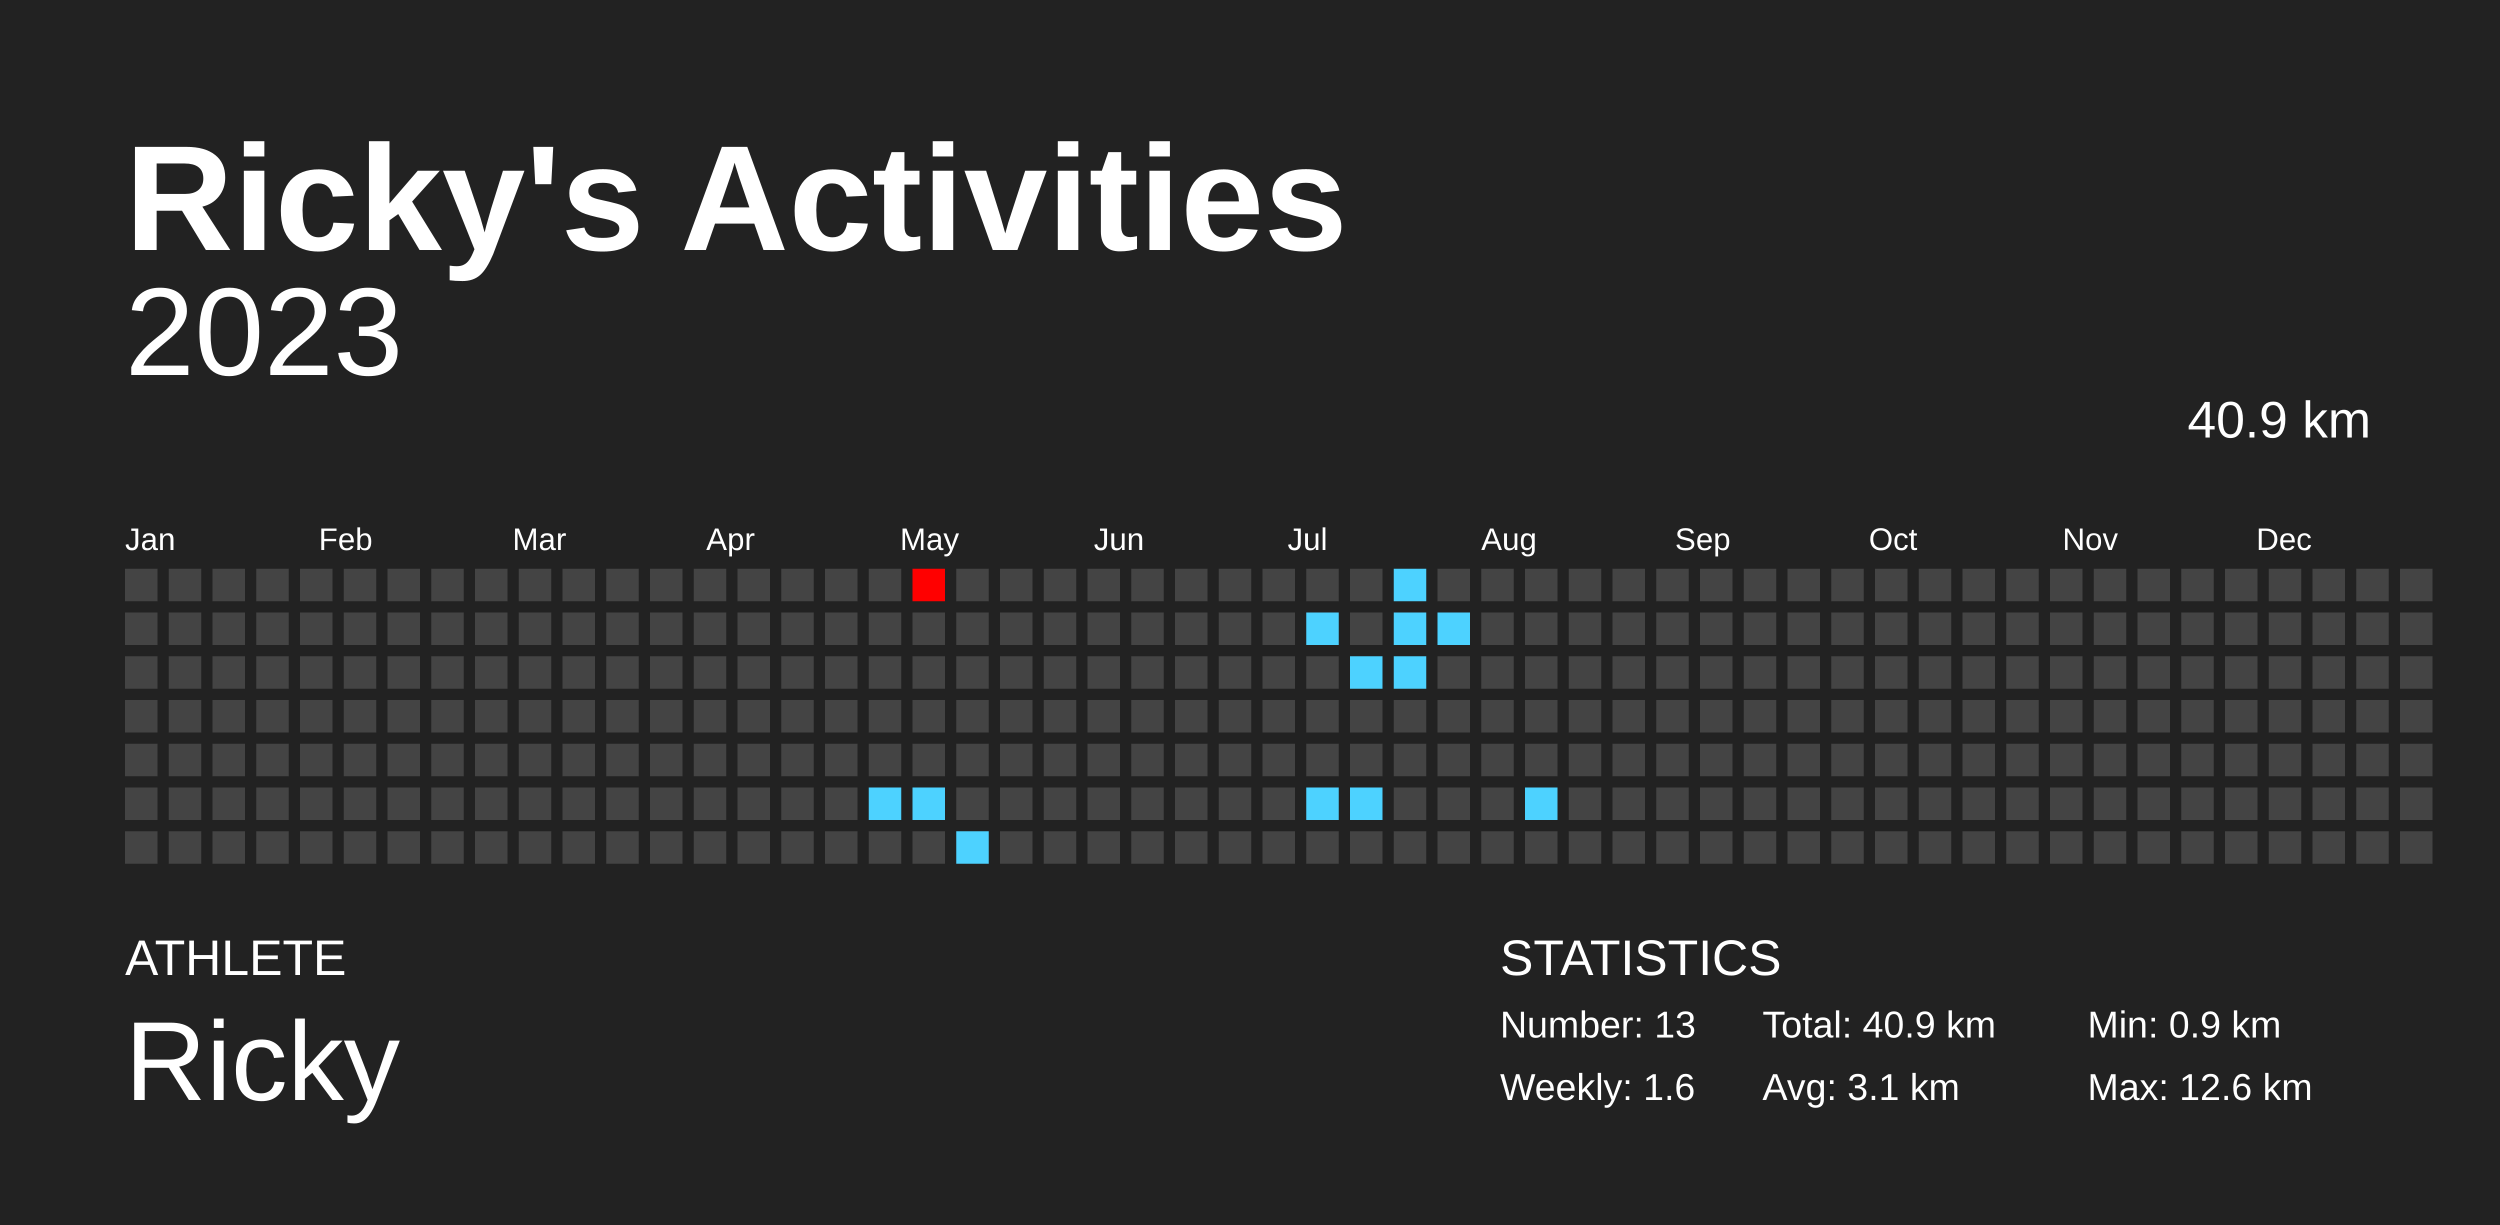
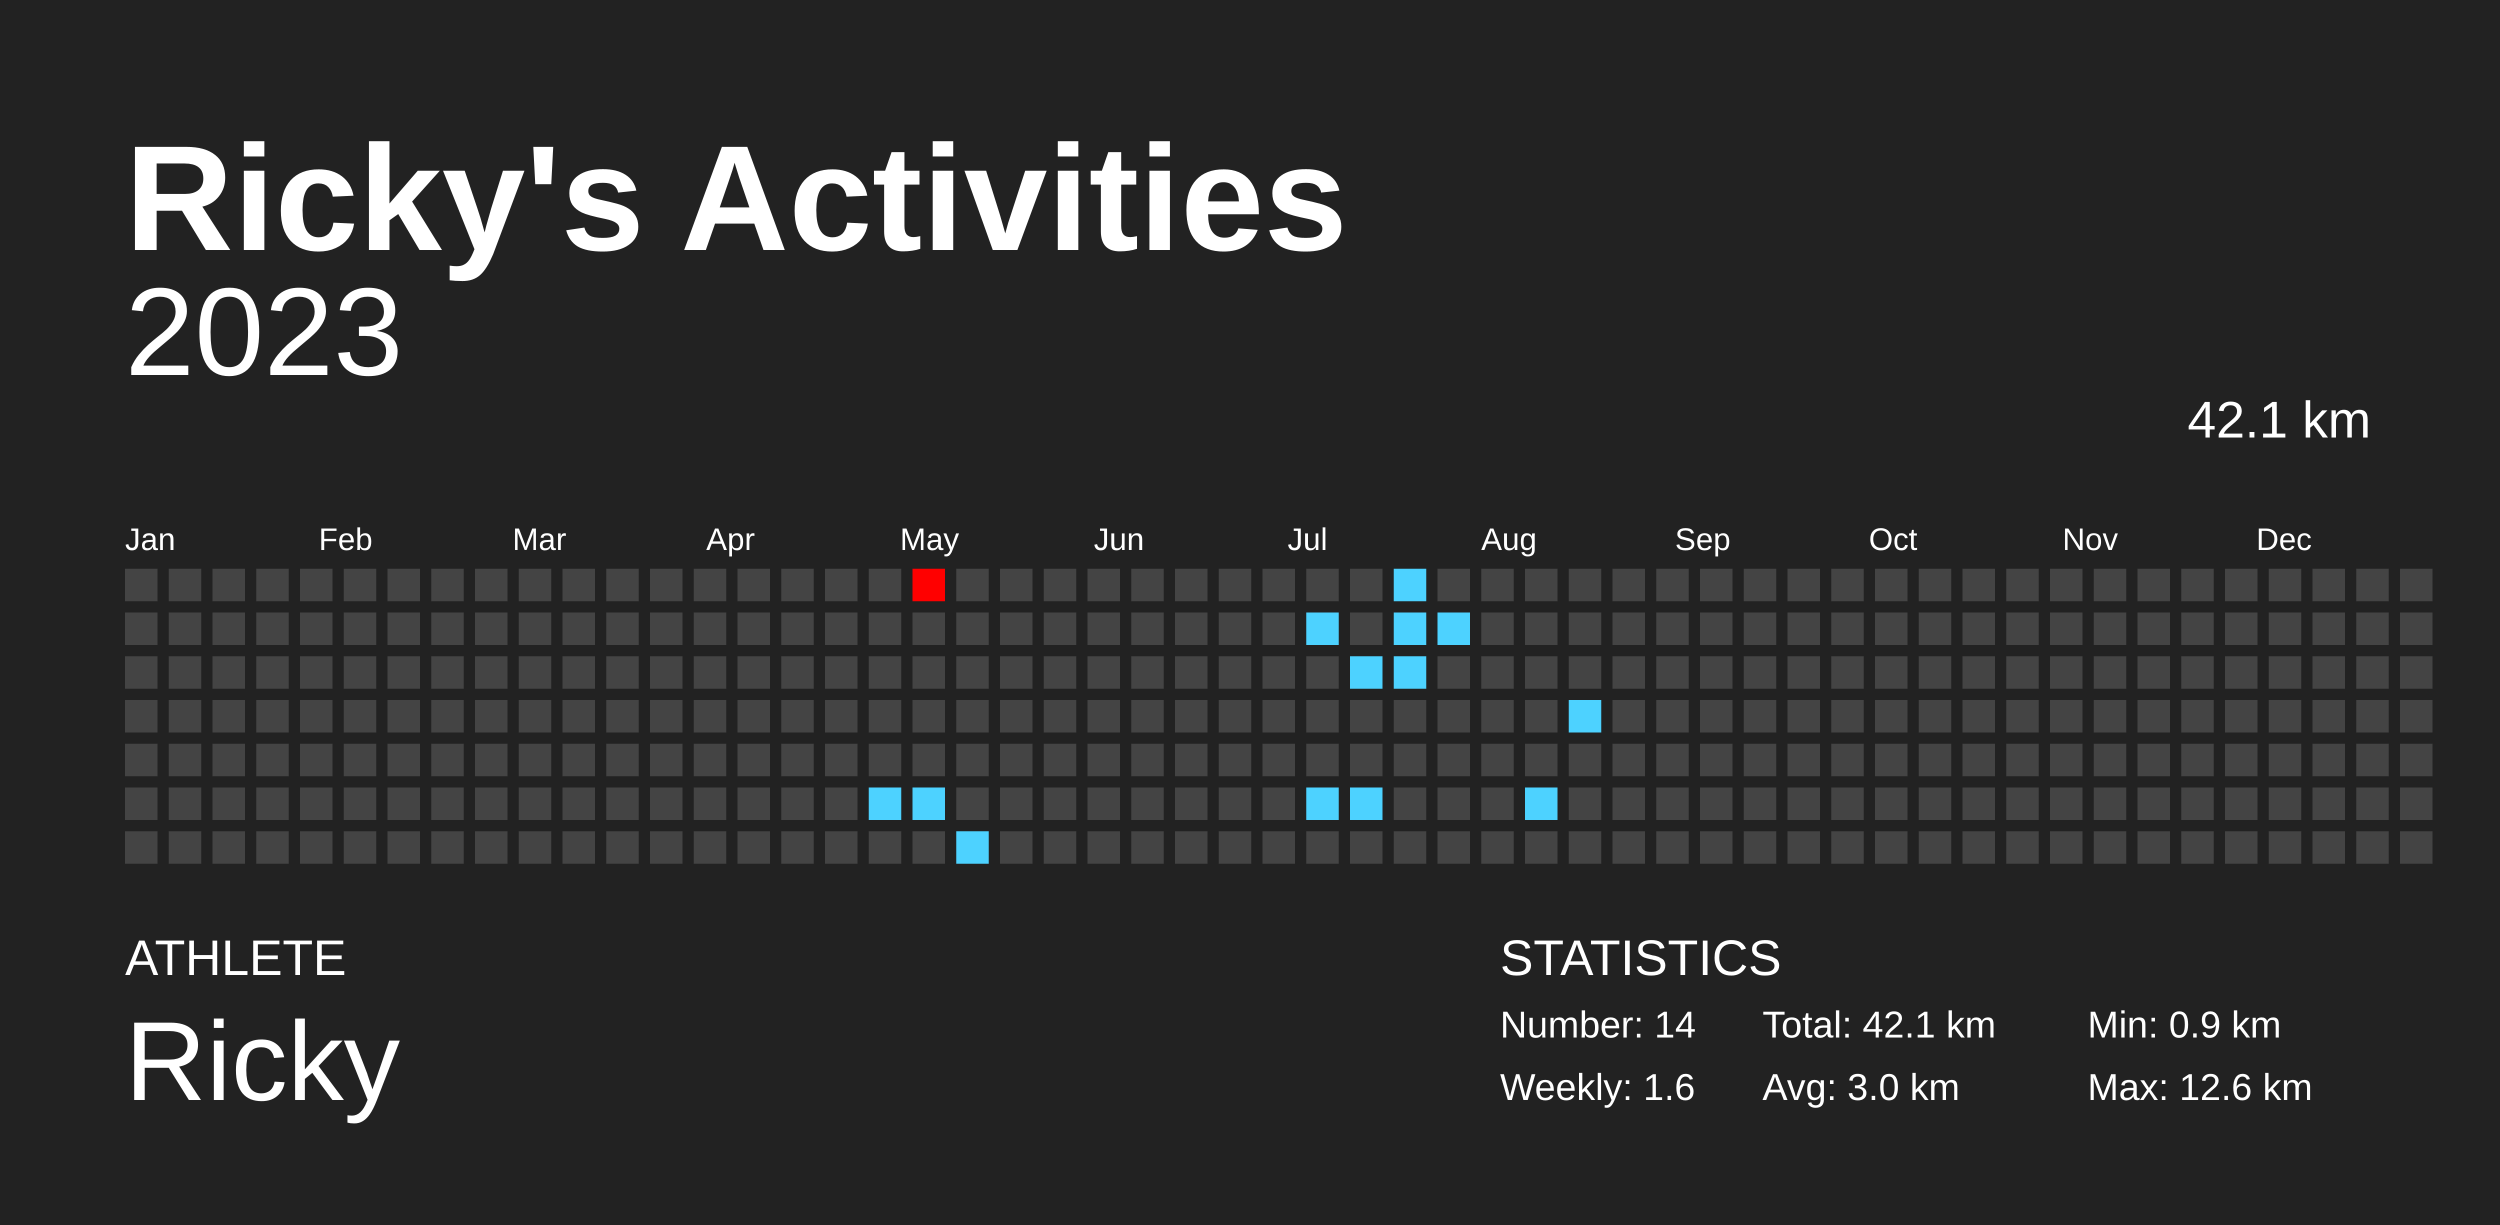
<svg xmlns="http://www.w3.org/2000/svg" baseProfile="full" height="98mm" version="1.1" viewBox="0,0,200,98" width="200mm">
  <defs />
  <rect fill="#222222" height="98" width="200" x="0" y="0" />
  <text fill="#FFFFFF" style="font-size:12px; font-family:Arial; font-weight:bold;" x="10" y="20">Ricky's Activities</text>
  <text fill="#FFFFFF" style="font-size:4px; font-family:Arial" x="10" y="78">ATHLETE</text>
  <text fill="#FFFFFF" style="font-size:9px; font-family:Arial" x="10" y="88">Ricky</text>
  <text fill="#FFFFFF" style="font-size:4px; font-family:Arial" x="120" y="78">STATISTICS</text>
-   <text fill="#FFFFFF" style="font-size:3px; font-family:Arial" x="120" y="83">Number: 13</text>
+   <text fill="#FFFFFF" style="font-size:3px; font-family:Arial" x="120" y="83">Number: 14</text>
  <text fill="#FFFFFF" style="font-size:3px; font-family:Arial" x="120" y="88">Weekly: 1.6</text>
-   <text fill="#FFFFFF" style="font-size:3px; font-family:Arial" x="141" y="83">Total: 40.9 km</text>
-   <text fill="#FFFFFF" style="font-size:3px; font-family:Arial" x="141" y="88">Avg: 3.1 km</text>
+   <text fill="#FFFFFF" style="font-size:3px; font-family:Arial" x="141" y="83">Total: 42.1 km</text>
+   <text fill="#FFFFFF" style="font-size:3px; font-family:Arial" x="141" y="88">Avg: 3.0 km</text>
  <text fill="#FFFFFF" style="font-size:3px; font-family:Arial" x="167" y="83">Min: 0.9 km</text>
  <text fill="#FFFFFF" style="font-size:3px; font-family:Arial" x="167" y="88">Max: 12.6 km</text>
  <text alignment-baseline="hanging" fill="#FFFFFF" style="font-size:10.0px; font-family:Arial;" x="10" y="30">2023</text>
-   <text alignment-baseline="hanging" fill="#FFFFFF" style="font-size:4.125px; font-family:Arial;" x="175" y="35">40.9 km</text>
+   <text alignment-baseline="hanging" fill="#FFFFFF" style="font-size:4.125px; font-family:Arial;" x="175" y="35">42.1 km</text>
  <text fill="#FFFFFF" style="font-size:2.5px; font-family:Arial" x="10.0" y="44">Jan</text>
  <text fill="#FFFFFF" style="font-size:2.5px; font-family:Arial" x="25.5" y="44">Feb</text>
  <text fill="#FFFFFF" style="font-size:2.5px; font-family:Arial" x="41.0" y="44">Mar</text>
  <text fill="#FFFFFF" style="font-size:2.5px; font-family:Arial" x="56.5" y="44">Apr</text>
  <text fill="#FFFFFF" style="font-size:2.5px; font-family:Arial" x="72.0" y="44">May</text>
  <text fill="#FFFFFF" style="font-size:2.5px; font-family:Arial" x="87.5" y="44">Jun</text>
  <text fill="#FFFFFF" style="font-size:2.5px; font-family:Arial" x="103.0" y="44">Jul</text>
  <text fill="#FFFFFF" style="font-size:2.5px; font-family:Arial" x="118.5" y="44">Aug</text>
  <text fill="#FFFFFF" style="font-size:2.5px; font-family:Arial" x="134.0" y="44">Sep</text>
  <text fill="#FFFFFF" style="font-size:2.5px; font-family:Arial" x="149.5" y="44">Oct</text>
  <text fill="#FFFFFF" style="font-size:2.5px; font-family:Arial" x="165.0" y="44">Nov</text>
  <text fill="#FFFFFF" style="font-size:2.5px; font-family:Arial" x="180.5" y="44">Dec</text>
  <rect fill="#444444" height="2.6" width="2.6" x="10.0" y="45.5" />
  <rect fill="#444444" height="2.6" width="2.6" x="10.0" y="49.0" />
  <rect fill="#444444" height="2.6" width="2.6" x="10.0" y="52.5" />
  <rect fill="#444444" height="2.6" width="2.6" x="10.0" y="56.0" />
  <rect fill="#444444" height="2.6" width="2.6" x="10.0" y="59.5" />
  <rect fill="#444444" height="2.6" width="2.6" x="10.0" y="63.0" />
  <rect fill="#444444" height="2.6" width="2.6" x="10.0" y="66.5" />
  <rect fill="#444444" height="2.6" width="2.6" x="13.5" y="45.5" />
  <rect fill="#444444" height="2.6" width="2.6" x="13.5" y="49.0" />
  <rect fill="#444444" height="2.6" width="2.6" x="13.5" y="52.5" />
  <rect fill="#444444" height="2.6" width="2.6" x="13.5" y="56.0" />
  <rect fill="#444444" height="2.6" width="2.6" x="13.5" y="59.5" />
  <rect fill="#444444" height="2.6" width="2.6" x="13.5" y="63.0" />
  <rect fill="#444444" height="2.6" width="2.6" x="13.5" y="66.5" />
  <rect fill="#444444" height="2.6" width="2.6" x="17.0" y="45.5" />
  <rect fill="#444444" height="2.6" width="2.6" x="17.0" y="49.0" />
  <rect fill="#444444" height="2.6" width="2.6" x="17.0" y="52.5" />
  <rect fill="#444444" height="2.6" width="2.6" x="17.0" y="56.0" />
  <rect fill="#444444" height="2.6" width="2.6" x="17.0" y="59.5" />
  <rect fill="#444444" height="2.6" width="2.6" x="17.0" y="63.0" />
  <rect fill="#444444" height="2.6" width="2.6" x="17.0" y="66.5" />
  <rect fill="#444444" height="2.6" width="2.6" x="20.5" y="45.5" />
  <rect fill="#444444" height="2.6" width="2.6" x="20.5" y="49.0" />
  <rect fill="#444444" height="2.6" width="2.6" x="20.5" y="52.5" />
  <rect fill="#444444" height="2.6" width="2.6" x="20.5" y="56.0" />
  <rect fill="#444444" height="2.6" width="2.6" x="20.5" y="59.5" />
  <rect fill="#444444" height="2.6" width="2.6" x="20.5" y="63.0" />
  <rect fill="#444444" height="2.6" width="2.6" x="20.5" y="66.5" />
  <rect fill="#444444" height="2.6" width="2.6" x="24.0" y="45.5" />
  <rect fill="#444444" height="2.6" width="2.6" x="24.0" y="49.0" />
  <rect fill="#444444" height="2.6" width="2.6" x="24.0" y="52.5" />
  <rect fill="#444444" height="2.6" width="2.6" x="24.0" y="56.0" />
  <rect fill="#444444" height="2.6" width="2.6" x="24.0" y="59.5" />
  <rect fill="#444444" height="2.6" width="2.6" x="24.0" y="63.0" />
  <rect fill="#444444" height="2.6" width="2.6" x="24.0" y="66.5" />
  <rect fill="#444444" height="2.6" width="2.6" x="27.5" y="45.5" />
  <rect fill="#444444" height="2.6" width="2.6" x="27.5" y="49.0" />
  <rect fill="#444444" height="2.6" width="2.6" x="27.5" y="52.5" />
  <rect fill="#444444" height="2.6" width="2.6" x="27.5" y="56.0" />
  <rect fill="#444444" height="2.6" width="2.6" x="27.5" y="59.5" />
  <rect fill="#444444" height="2.6" width="2.6" x="27.5" y="63.0" />
  <rect fill="#444444" height="2.6" width="2.6" x="27.5" y="66.5" />
  <rect fill="#444444" height="2.6" width="2.6" x="31.0" y="45.5" />
  <rect fill="#444444" height="2.6" width="2.6" x="31.0" y="49.0" />
  <rect fill="#444444" height="2.6" width="2.6" x="31.0" y="52.5" />
  <rect fill="#444444" height="2.6" width="2.6" x="31.0" y="56.0" />
  <rect fill="#444444" height="2.6" width="2.6" x="31.0" y="59.5" />
  <rect fill="#444444" height="2.6" width="2.6" x="31.0" y="63.0" />
  <rect fill="#444444" height="2.6" width="2.6" x="31.0" y="66.5" />
  <rect fill="#444444" height="2.6" width="2.6" x="34.5" y="45.5" />
  <rect fill="#444444" height="2.6" width="2.6" x="34.5" y="49.0" />
  <rect fill="#444444" height="2.6" width="2.6" x="34.5" y="52.5" />
  <rect fill="#444444" height="2.6" width="2.6" x="34.5" y="56.0" />
  <rect fill="#444444" height="2.6" width="2.6" x="34.5" y="59.5" />
  <rect fill="#444444" height="2.6" width="2.6" x="34.5" y="63.0" />
  <rect fill="#444444" height="2.6" width="2.6" x="34.5" y="66.5" />
  <rect fill="#444444" height="2.6" width="2.6" x="38.0" y="45.5" />
  <rect fill="#444444" height="2.6" width="2.6" x="38.0" y="49.0" />
  <rect fill="#444444" height="2.6" width="2.6" x="38.0" y="52.5" />
  <rect fill="#444444" height="2.6" width="2.6" x="38.0" y="56.0" />
  <rect fill="#444444" height="2.6" width="2.6" x="38.0" y="59.5" />
  <rect fill="#444444" height="2.6" width="2.6" x="38.0" y="63.0" />
  <rect fill="#444444" height="2.6" width="2.6" x="38.0" y="66.5" />
  <rect fill="#444444" height="2.6" width="2.6" x="41.5" y="45.5" />
  <rect fill="#444444" height="2.6" width="2.6" x="41.5" y="49.0" />
  <rect fill="#444444" height="2.6" width="2.6" x="41.5" y="52.5" />
  <rect fill="#444444" height="2.6" width="2.6" x="41.5" y="56.0" />
  <rect fill="#444444" height="2.6" width="2.6" x="41.5" y="59.5" />
  <rect fill="#444444" height="2.6" width="2.6" x="41.5" y="63.0" />
  <rect fill="#444444" height="2.6" width="2.6" x="41.5" y="66.5" />
  <rect fill="#444444" height="2.6" width="2.6" x="45.0" y="45.5" />
  <rect fill="#444444" height="2.6" width="2.6" x="45.0" y="49.0" />
  <rect fill="#444444" height="2.6" width="2.6" x="45.0" y="52.5" />
  <rect fill="#444444" height="2.6" width="2.6" x="45.0" y="56.0" />
  <rect fill="#444444" height="2.6" width="2.6" x="45.0" y="59.5" />
  <rect fill="#444444" height="2.6" width="2.6" x="45.0" y="63.0" />
  <rect fill="#444444" height="2.6" width="2.6" x="45.0" y="66.5" />
  <rect fill="#444444" height="2.6" width="2.6" x="48.5" y="45.5" />
  <rect fill="#444444" height="2.6" width="2.6" x="48.5" y="49.0" />
  <rect fill="#444444" height="2.6" width="2.6" x="48.5" y="52.5" />
  <rect fill="#444444" height="2.6" width="2.6" x="48.5" y="56.0" />
  <rect fill="#444444" height="2.6" width="2.6" x="48.5" y="59.5" />
  <rect fill="#444444" height="2.6" width="2.6" x="48.5" y="63.0" />
  <rect fill="#444444" height="2.6" width="2.6" x="48.5" y="66.5" />
  <rect fill="#444444" height="2.6" width="2.6" x="52.0" y="45.5" />
  <rect fill="#444444" height="2.6" width="2.6" x="52.0" y="49.0" />
  <rect fill="#444444" height="2.6" width="2.6" x="52.0" y="52.5" />
  <rect fill="#444444" height="2.6" width="2.6" x="52.0" y="56.0" />
  <rect fill="#444444" height="2.6" width="2.6" x="52.0" y="59.5" />
  <rect fill="#444444" height="2.6" width="2.6" x="52.0" y="63.0" />
  <rect fill="#444444" height="2.6" width="2.6" x="52.0" y="66.5" />
  <rect fill="#444444" height="2.6" width="2.6" x="55.5" y="45.5" />
  <rect fill="#444444" height="2.6" width="2.6" x="55.5" y="49.0" />
  <rect fill="#444444" height="2.6" width="2.6" x="55.5" y="52.5" />
  <rect fill="#444444" height="2.6" width="2.6" x="55.5" y="56.0" />
  <rect fill="#444444" height="2.6" width="2.6" x="55.5" y="59.5" />
  <rect fill="#444444" height="2.6" width="2.6" x="55.5" y="63.0" />
  <rect fill="#444444" height="2.6" width="2.6" x="55.5" y="66.5" />
  <rect fill="#444444" height="2.6" width="2.6" x="59.0" y="45.5" />
  <rect fill="#444444" height="2.6" width="2.6" x="59.0" y="49.0" />
  <rect fill="#444444" height="2.6" width="2.6" x="59.0" y="52.5" />
  <rect fill="#444444" height="2.6" width="2.6" x="59.0" y="56.0" />
  <rect fill="#444444" height="2.6" width="2.6" x="59.0" y="59.5" />
  <rect fill="#444444" height="2.6" width="2.6" x="59.0" y="63.0" />
  <rect fill="#444444" height="2.6" width="2.6" x="59.0" y="66.5" />
  <rect fill="#444444" height="2.6" width="2.6" x="62.5" y="45.5" />
  <rect fill="#444444" height="2.6" width="2.6" x="62.5" y="49.0" />
  <rect fill="#444444" height="2.6" width="2.6" x="62.5" y="52.5" />
  <rect fill="#444444" height="2.6" width="2.6" x="62.5" y="56.0" />
  <rect fill="#444444" height="2.6" width="2.6" x="62.5" y="59.5" />
  <rect fill="#444444" height="2.6" width="2.6" x="62.5" y="63.0" />
  <rect fill="#444444" height="2.6" width="2.6" x="62.5" y="66.5" />
  <rect fill="#444444" height="2.6" width="2.6" x="66.0" y="45.5" />
  <rect fill="#444444" height="2.6" width="2.6" x="66.0" y="49.0" />
  <rect fill="#444444" height="2.6" width="2.6" x="66.0" y="52.5" />
  <rect fill="#444444" height="2.6" width="2.6" x="66.0" y="56.0" />
  <rect fill="#444444" height="2.6" width="2.6" x="66.0" y="59.5" />
  <rect fill="#444444" height="2.6" width="2.6" x="66.0" y="63.0" />
  <rect fill="#444444" height="2.6" width="2.6" x="66.0" y="66.5" />
  <rect fill="#444444" height="2.6" width="2.6" x="69.5" y="45.5" />
  <rect fill="#444444" height="2.6" width="2.6" x="69.5" y="49.0" />
  <rect fill="#444444" height="2.6" width="2.6" x="69.5" y="52.5" />
  <rect fill="#444444" height="2.6" width="2.6" x="69.5" y="56.0" />
  <rect fill="#444444" height="2.6" width="2.6" x="69.5" y="59.5" />
  <rect fill="#4dd2ff" height="2.6" width="2.6" x="69.5" y="63.0" />
  <rect fill="#444444" height="2.6" width="2.6" x="69.5" y="66.5" />
  <rect fill="#ff0000" height="2.6" width="2.6" x="73.0" y="45.5" />
  <rect fill="#444444" height="2.6" width="2.6" x="73.0" y="49.0" />
  <rect fill="#444444" height="2.6" width="2.6" x="73.0" y="52.5" />
  <rect fill="#444444" height="2.6" width="2.6" x="73.0" y="56.0" />
  <rect fill="#444444" height="2.6" width="2.6" x="73.0" y="59.5" />
  <rect fill="#4dd2ff" height="2.6" width="2.6" x="73.0" y="63.0" />
  <rect fill="#444444" height="2.6" width="2.6" x="73.0" y="66.5" />
  <rect fill="#444444" height="2.6" width="2.6" x="76.5" y="45.5" />
  <rect fill="#444444" height="2.6" width="2.6" x="76.5" y="49.0" />
  <rect fill="#444444" height="2.6" width="2.6" x="76.5" y="52.5" />
  <rect fill="#444444" height="2.6" width="2.6" x="76.5" y="56.0" />
  <rect fill="#444444" height="2.6" width="2.6" x="76.5" y="59.5" />
  <rect fill="#444444" height="2.6" width="2.6" x="76.5" y="63.0" />
  <rect fill="#4dd2ff" height="2.6" width="2.6" x="76.5" y="66.5" />
  <rect fill="#444444" height="2.6" width="2.6" x="80.0" y="45.5" />
  <rect fill="#444444" height="2.6" width="2.6" x="80.0" y="49.0" />
  <rect fill="#444444" height="2.6" width="2.6" x="80.0" y="52.5" />
  <rect fill="#444444" height="2.6" width="2.6" x="80.0" y="56.0" />
  <rect fill="#444444" height="2.6" width="2.6" x="80.0" y="59.5" />
  <rect fill="#444444" height="2.6" width="2.6" x="80.0" y="63.0" />
  <rect fill="#444444" height="2.6" width="2.6" x="80.0" y="66.5" />
  <rect fill="#444444" height="2.6" width="2.6" x="83.5" y="45.5" />
  <rect fill="#444444" height="2.6" width="2.6" x="83.5" y="49.0" />
  <rect fill="#444444" height="2.6" width="2.6" x="83.5" y="52.5" />
  <rect fill="#444444" height="2.6" width="2.6" x="83.5" y="56.0" />
  <rect fill="#444444" height="2.6" width="2.6" x="83.5" y="59.5" />
  <rect fill="#444444" height="2.6" width="2.6" x="83.5" y="63.0" />
  <rect fill="#444444" height="2.6" width="2.6" x="83.5" y="66.5" />
  <rect fill="#444444" height="2.6" width="2.6" x="87.0" y="45.5" />
  <rect fill="#444444" height="2.6" width="2.6" x="87.0" y="49.0" />
  <rect fill="#444444" height="2.6" width="2.6" x="87.0" y="52.5" />
  <rect fill="#444444" height="2.6" width="2.6" x="87.0" y="56.0" />
  <rect fill="#444444" height="2.6" width="2.6" x="87.0" y="59.5" />
  <rect fill="#444444" height="2.6" width="2.6" x="87.0" y="63.0" />
  <rect fill="#444444" height="2.6" width="2.6" x="87.0" y="66.5" />
  <rect fill="#444444" height="2.6" width="2.6" x="90.5" y="45.5" />
  <rect fill="#444444" height="2.6" width="2.6" x="90.5" y="49.0" />
  <rect fill="#444444" height="2.6" width="2.6" x="90.5" y="52.5" />
  <rect fill="#444444" height="2.6" width="2.6" x="90.5" y="56.0" />
  <rect fill="#444444" height="2.6" width="2.6" x="90.5" y="59.5" />
  <rect fill="#444444" height="2.6" width="2.6" x="90.5" y="63.0" />
  <rect fill="#444444" height="2.6" width="2.6" x="90.5" y="66.5" />
  <rect fill="#444444" height="2.6" width="2.6" x="94.0" y="45.5" />
  <rect fill="#444444" height="2.6" width="2.6" x="94.0" y="49.0" />
  <rect fill="#444444" height="2.6" width="2.6" x="94.0" y="52.5" />
  <rect fill="#444444" height="2.6" width="2.6" x="94.0" y="56.0" />
  <rect fill="#444444" height="2.6" width="2.6" x="94.0" y="59.5" />
  <rect fill="#444444" height="2.6" width="2.6" x="94.0" y="63.0" />
  <rect fill="#444444" height="2.6" width="2.6" x="94.0" y="66.5" />
  <rect fill="#444444" height="2.6" width="2.6" x="97.5" y="45.5" />
  <rect fill="#444444" height="2.6" width="2.6" x="97.5" y="49.0" />
  <rect fill="#444444" height="2.6" width="2.6" x="97.5" y="52.5" />
  <rect fill="#444444" height="2.6" width="2.6" x="97.5" y="56.0" />
  <rect fill="#444444" height="2.6" width="2.6" x="97.5" y="59.5" />
  <rect fill="#444444" height="2.6" width="2.6" x="97.5" y="63.0" />
  <rect fill="#444444" height="2.6" width="2.6" x="97.5" y="66.5" />
  <rect fill="#444444" height="2.6" width="2.6" x="101.0" y="45.5" />
  <rect fill="#444444" height="2.6" width="2.6" x="101.0" y="49.0" />
  <rect fill="#444444" height="2.6" width="2.6" x="101.0" y="52.5" />
  <rect fill="#444444" height="2.6" width="2.6" x="101.0" y="56.0" />
  <rect fill="#444444" height="2.6" width="2.6" x="101.0" y="59.5" />
  <rect fill="#444444" height="2.6" width="2.6" x="101.0" y="63.0" />
  <rect fill="#444444" height="2.6" width="2.6" x="101.0" y="66.5" />
  <rect fill="#444444" height="2.6" width="2.6" x="104.5" y="45.5" />
  <rect fill="#4dd2ff" height="2.6" width="2.6" x="104.5" y="49.0" />
  <rect fill="#444444" height="2.6" width="2.6" x="104.5" y="52.5" />
  <rect fill="#444444" height="2.6" width="2.6" x="104.5" y="56.0" />
  <rect fill="#444444" height="2.6" width="2.6" x="104.5" y="59.5" />
  <rect fill="#4dd2ff" height="2.6" width="2.6" x="104.5" y="63.0" />
  <rect fill="#444444" height="2.6" width="2.6" x="104.5" y="66.5" />
  <rect fill="#444444" height="2.6" width="2.6" x="108.0" y="45.5" />
  <rect fill="#444444" height="2.6" width="2.6" x="108.0" y="49.0" />
  <rect fill="#4dd2ff" height="2.6" width="2.6" x="108.0" y="52.5" />
  <rect fill="#444444" height="2.6" width="2.6" x="108.0" y="56.0" />
  <rect fill="#444444" height="2.6" width="2.6" x="108.0" y="59.5" />
  <rect fill="#4dd2ff" height="2.6" width="2.6" x="108.0" y="63.0" />
  <rect fill="#444444" height="2.6" width="2.6" x="108.0" y="66.5" />
  <rect fill="#4dd2ff" height="2.6" width="2.6" x="111.5" y="45.5" />
  <rect fill="#4dd2ff" height="2.6" width="2.6" x="111.5" y="49.0" />
  <rect fill="#4dd2ff" height="2.6" width="2.6" x="111.5" y="52.5" />
  <rect fill="#444444" height="2.6" width="2.6" x="111.5" y="56.0" />
  <rect fill="#444444" height="2.6" width="2.6" x="111.5" y="59.5" />
  <rect fill="#444444" height="2.6" width="2.6" x="111.5" y="63.0" />
  <rect fill="#444444" height="2.6" width="2.6" x="111.5" y="66.5" />
  <rect fill="#444444" height="2.6" width="2.6" x="115.0" y="45.5" />
  <rect fill="#4dd2ff" height="2.6" width="2.6" x="115.0" y="49.0" />
  <rect fill="#444444" height="2.6" width="2.6" x="115.0" y="52.5" />
  <rect fill="#444444" height="2.6" width="2.6" x="115.0" y="56.0" />
  <rect fill="#444444" height="2.6" width="2.6" x="115.0" y="59.5" />
  <rect fill="#444444" height="2.6" width="2.6" x="115.0" y="63.0" />
  <rect fill="#444444" height="2.6" width="2.6" x="115.0" y="66.5" />
  <rect fill="#444444" height="2.6" width="2.6" x="118.5" y="45.5" />
  <rect fill="#444444" height="2.6" width="2.6" x="118.5" y="49.0" />
  <rect fill="#444444" height="2.6" width="2.6" x="118.5" y="52.5" />
  <rect fill="#444444" height="2.6" width="2.6" x="118.5" y="56.0" />
  <rect fill="#444444" height="2.6" width="2.6" x="118.5" y="59.5" />
  <rect fill="#444444" height="2.6" width="2.6" x="118.5" y="63.0" />
  <rect fill="#444444" height="2.6" width="2.6" x="118.5" y="66.5" />
  <rect fill="#444444" height="2.6" width="2.6" x="122.0" y="45.5" />
  <rect fill="#444444" height="2.6" width="2.6" x="122.0" y="49.0" />
  <rect fill="#444444" height="2.6" width="2.6" x="122.0" y="52.5" />
  <rect fill="#444444" height="2.6" width="2.6" x="122.0" y="56.0" />
  <rect fill="#444444" height="2.6" width="2.6" x="122.0" y="59.5" />
  <rect fill="#4dd2ff" height="2.6" width="2.6" x="122.0" y="63.0" />
  <rect fill="#444444" height="2.6" width="2.6" x="122.0" y="66.5" />
  <rect fill="#444444" height="2.6" width="2.6" x="125.5" y="45.5" />
  <rect fill="#444444" height="2.6" width="2.6" x="125.5" y="49.0" />
  <rect fill="#444444" height="2.6" width="2.6" x="125.5" y="52.5" />
-   <rect fill="#444444" height="2.6" width="2.6" x="125.5" y="56.0" />
+   <rect fill="#4dd2ff" height="2.6" width="2.6" x="125.5" y="56.0" />
  <rect fill="#444444" height="2.6" width="2.6" x="125.5" y="59.5" />
  <rect fill="#444444" height="2.6" width="2.6" x="125.5" y="63.0" />
  <rect fill="#444444" height="2.6" width="2.6" x="125.5" y="66.5" />
  <rect fill="#444444" height="2.6" width="2.6" x="129.0" y="45.5" />
  <rect fill="#444444" height="2.6" width="2.6" x="129.0" y="49.0" />
  <rect fill="#444444" height="2.6" width="2.6" x="129.0" y="52.5" />
  <rect fill="#444444" height="2.6" width="2.6" x="129.0" y="56.0" />
  <rect fill="#444444" height="2.6" width="2.6" x="129.0" y="59.5" />
  <rect fill="#444444" height="2.6" width="2.6" x="129.0" y="63.0" />
  <rect fill="#444444" height="2.6" width="2.6" x="129.0" y="66.5" />
  <rect fill="#444444" height="2.6" width="2.6" x="132.5" y="45.5" />
  <rect fill="#444444" height="2.6" width="2.6" x="132.5" y="49.0" />
  <rect fill="#444444" height="2.6" width="2.6" x="132.5" y="52.5" />
  <rect fill="#444444" height="2.6" width="2.6" x="132.5" y="56.0" />
  <rect fill="#444444" height="2.6" width="2.6" x="132.5" y="59.5" />
  <rect fill="#444444" height="2.6" width="2.6" x="132.5" y="63.0" />
  <rect fill="#444444" height="2.6" width="2.6" x="132.5" y="66.5" />
  <rect fill="#444444" height="2.6" width="2.6" x="136.0" y="45.5" />
  <rect fill="#444444" height="2.6" width="2.6" x="136.0" y="49.0" />
  <rect fill="#444444" height="2.6" width="2.6" x="136.0" y="52.5" />
  <rect fill="#444444" height="2.6" width="2.6" x="136.0" y="56.0" />
  <rect fill="#444444" height="2.6" width="2.6" x="136.0" y="59.5" />
  <rect fill="#444444" height="2.6" width="2.6" x="136.0" y="63.0" />
  <rect fill="#444444" height="2.6" width="2.6" x="136.0" y="66.5" />
  <rect fill="#444444" height="2.6" width="2.6" x="139.5" y="45.5" />
  <rect fill="#444444" height="2.6" width="2.6" x="139.5" y="49.0" />
  <rect fill="#444444" height="2.6" width="2.6" x="139.5" y="52.5" />
  <rect fill="#444444" height="2.6" width="2.6" x="139.5" y="56.0" />
  <rect fill="#444444" height="2.6" width="2.6" x="139.5" y="59.5" />
  <rect fill="#444444" height="2.6" width="2.6" x="139.5" y="63.0" />
  <rect fill="#444444" height="2.6" width="2.6" x="139.5" y="66.5" />
  <rect fill="#444444" height="2.6" width="2.6" x="143.0" y="45.5" />
  <rect fill="#444444" height="2.6" width="2.6" x="143.0" y="49.0" />
  <rect fill="#444444" height="2.6" width="2.6" x="143.0" y="52.5" />
  <rect fill="#444444" height="2.6" width="2.6" x="143.0" y="56.0" />
  <rect fill="#444444" height="2.6" width="2.6" x="143.0" y="59.5" />
  <rect fill="#444444" height="2.6" width="2.6" x="143.0" y="63.0" />
  <rect fill="#444444" height="2.6" width="2.6" x="143.0" y="66.5" />
  <rect fill="#444444" height="2.6" width="2.6" x="146.5" y="45.5" />
  <rect fill="#444444" height="2.6" width="2.6" x="146.5" y="49.0" />
  <rect fill="#444444" height="2.6" width="2.6" x="146.5" y="52.5" />
  <rect fill="#444444" height="2.6" width="2.6" x="146.5" y="56.0" />
  <rect fill="#444444" height="2.6" width="2.6" x="146.5" y="59.5" />
  <rect fill="#444444" height="2.6" width="2.6" x="146.5" y="63.0" />
  <rect fill="#444444" height="2.6" width="2.6" x="146.5" y="66.5" />
  <rect fill="#444444" height="2.6" width="2.6" x="150.0" y="45.5" />
  <rect fill="#444444" height="2.6" width="2.6" x="150.0" y="49.0" />
  <rect fill="#444444" height="2.6" width="2.6" x="150.0" y="52.5" />
  <rect fill="#444444" height="2.6" width="2.6" x="150.0" y="56.0" />
  <rect fill="#444444" height="2.6" width="2.6" x="150.0" y="59.5" />
  <rect fill="#444444" height="2.6" width="2.6" x="150.0" y="63.0" />
  <rect fill="#444444" height="2.6" width="2.6" x="150.0" y="66.5" />
  <rect fill="#444444" height="2.6" width="2.6" x="153.5" y="45.5" />
  <rect fill="#444444" height="2.6" width="2.6" x="153.5" y="49.0" />
  <rect fill="#444444" height="2.6" width="2.6" x="153.5" y="52.5" />
  <rect fill="#444444" height="2.6" width="2.6" x="153.5" y="56.0" />
  <rect fill="#444444" height="2.6" width="2.6" x="153.5" y="59.5" />
  <rect fill="#444444" height="2.6" width="2.6" x="153.5" y="63.0" />
  <rect fill="#444444" height="2.6" width="2.6" x="153.5" y="66.5" />
  <rect fill="#444444" height="2.6" width="2.6" x="157.0" y="45.5" />
  <rect fill="#444444" height="2.6" width="2.6" x="157.0" y="49.0" />
  <rect fill="#444444" height="2.6" width="2.6" x="157.0" y="52.5" />
  <rect fill="#444444" height="2.6" width="2.6" x="157.0" y="56.0" />
  <rect fill="#444444" height="2.6" width="2.6" x="157.0" y="59.5" />
  <rect fill="#444444" height="2.6" width="2.6" x="157.0" y="63.0" />
  <rect fill="#444444" height="2.6" width="2.6" x="157.0" y="66.5" />
  <rect fill="#444444" height="2.6" width="2.6" x="160.5" y="45.5" />
  <rect fill="#444444" height="2.6" width="2.6" x="160.5" y="49.0" />
  <rect fill="#444444" height="2.6" width="2.6" x="160.5" y="52.5" />
  <rect fill="#444444" height="2.6" width="2.6" x="160.5" y="56.0" />
  <rect fill="#444444" height="2.6" width="2.6" x="160.5" y="59.5" />
  <rect fill="#444444" height="2.6" width="2.6" x="160.5" y="63.0" />
  <rect fill="#444444" height="2.6" width="2.6" x="160.5" y="66.5" />
  <rect fill="#444444" height="2.6" width="2.6" x="164.0" y="45.5" />
  <rect fill="#444444" height="2.6" width="2.6" x="164.0" y="49.0" />
  <rect fill="#444444" height="2.6" width="2.6" x="164.0" y="52.5" />
  <rect fill="#444444" height="2.6" width="2.6" x="164.0" y="56.0" />
  <rect fill="#444444" height="2.6" width="2.6" x="164.0" y="59.5" />
  <rect fill="#444444" height="2.6" width="2.6" x="164.0" y="63.0" />
  <rect fill="#444444" height="2.6" width="2.6" x="164.0" y="66.5" />
  <rect fill="#444444" height="2.6" width="2.6" x="167.5" y="45.5" />
  <rect fill="#444444" height="2.6" width="2.6" x="167.5" y="49.0" />
  <rect fill="#444444" height="2.6" width="2.6" x="167.5" y="52.5" />
  <rect fill="#444444" height="2.6" width="2.6" x="167.5" y="56.0" />
  <rect fill="#444444" height="2.6" width="2.6" x="167.5" y="59.5" />
  <rect fill="#444444" height="2.6" width="2.6" x="167.5" y="63.0" />
  <rect fill="#444444" height="2.6" width="2.6" x="167.5" y="66.5" />
  <rect fill="#444444" height="2.6" width="2.6" x="171.0" y="45.5" />
  <rect fill="#444444" height="2.6" width="2.6" x="171.0" y="49.0" />
  <rect fill="#444444" height="2.6" width="2.6" x="171.0" y="52.5" />
  <rect fill="#444444" height="2.6" width="2.6" x="171.0" y="56.0" />
  <rect fill="#444444" height="2.6" width="2.6" x="171.0" y="59.5" />
  <rect fill="#444444" height="2.6" width="2.6" x="171.0" y="63.0" />
  <rect fill="#444444" height="2.6" width="2.6" x="171.0" y="66.5" />
  <rect fill="#444444" height="2.6" width="2.6" x="174.5" y="45.5" />
  <rect fill="#444444" height="2.6" width="2.6" x="174.5" y="49.0" />
  <rect fill="#444444" height="2.6" width="2.6" x="174.5" y="52.5" />
  <rect fill="#444444" height="2.6" width="2.6" x="174.5" y="56.0" />
  <rect fill="#444444" height="2.6" width="2.6" x="174.5" y="59.5" />
  <rect fill="#444444" height="2.6" width="2.6" x="174.5" y="63.0" />
  <rect fill="#444444" height="2.6" width="2.6" x="174.5" y="66.5" />
  <rect fill="#444444" height="2.6" width="2.6" x="178.0" y="45.5" />
  <rect fill="#444444" height="2.6" width="2.6" x="178.0" y="49.0" />
  <rect fill="#444444" height="2.6" width="2.6" x="178.0" y="52.5" />
  <rect fill="#444444" height="2.6" width="2.6" x="178.0" y="56.0" />
  <rect fill="#444444" height="2.6" width="2.6" x="178.0" y="59.5" />
  <rect fill="#444444" height="2.6" width="2.6" x="178.0" y="63.0" />
  <rect fill="#444444" height="2.6" width="2.6" x="178.0" y="66.5" />
  <rect fill="#444444" height="2.6" width="2.6" x="181.5" y="45.5" />
  <rect fill="#444444" height="2.6" width="2.6" x="181.5" y="49.0" />
  <rect fill="#444444" height="2.6" width="2.6" x="181.5" y="52.5" />
  <rect fill="#444444" height="2.6" width="2.6" x="181.5" y="56.0" />
  <rect fill="#444444" height="2.6" width="2.6" x="181.5" y="59.5" />
  <rect fill="#444444" height="2.6" width="2.6" x="181.5" y="63.0" />
  <rect fill="#444444" height="2.6" width="2.6" x="181.5" y="66.5" />
  <rect fill="#444444" height="2.6" width="2.6" x="185.0" y="45.5" />
  <rect fill="#444444" height="2.6" width="2.6" x="185.0" y="49.0" />
  <rect fill="#444444" height="2.6" width="2.6" x="185.0" y="52.5" />
  <rect fill="#444444" height="2.6" width="2.6" x="185.0" y="56.0" />
  <rect fill="#444444" height="2.6" width="2.6" x="185.0" y="59.5" />
  <rect fill="#444444" height="2.6" width="2.6" x="185.0" y="63.0" />
  <rect fill="#444444" height="2.6" width="2.6" x="185.0" y="66.5" />
  <rect fill="#444444" height="2.6" width="2.6" x="188.5" y="45.5" />
  <rect fill="#444444" height="2.6" width="2.6" x="188.5" y="49.0" />
  <rect fill="#444444" height="2.6" width="2.6" x="188.5" y="52.5" />
  <rect fill="#444444" height="2.6" width="2.6" x="188.5" y="56.0" />
  <rect fill="#444444" height="2.6" width="2.6" x="188.5" y="59.5" />
  <rect fill="#444444" height="2.6" width="2.6" x="188.5" y="63.0" />
  <rect fill="#444444" height="2.6" width="2.6" x="188.5" y="66.5" />
  <rect fill="#444444" height="2.6" width="2.6" x="192.0" y="45.5" />
  <rect fill="#444444" height="2.6" width="2.6" x="192.0" y="49.0" />
  <rect fill="#444444" height="2.6" width="2.6" x="192.0" y="52.5" />
  <rect fill="#444444" height="2.6" width="2.6" x="192.0" y="56.0" />
  <rect fill="#444444" height="2.6" width="2.6" x="192.0" y="59.5" />
  <rect fill="#444444" height="2.6" width="2.6" x="192.0" y="63.0" />
  <rect fill="#444444" height="2.6" width="2.6" x="192.0" y="66.5" />
</svg>
